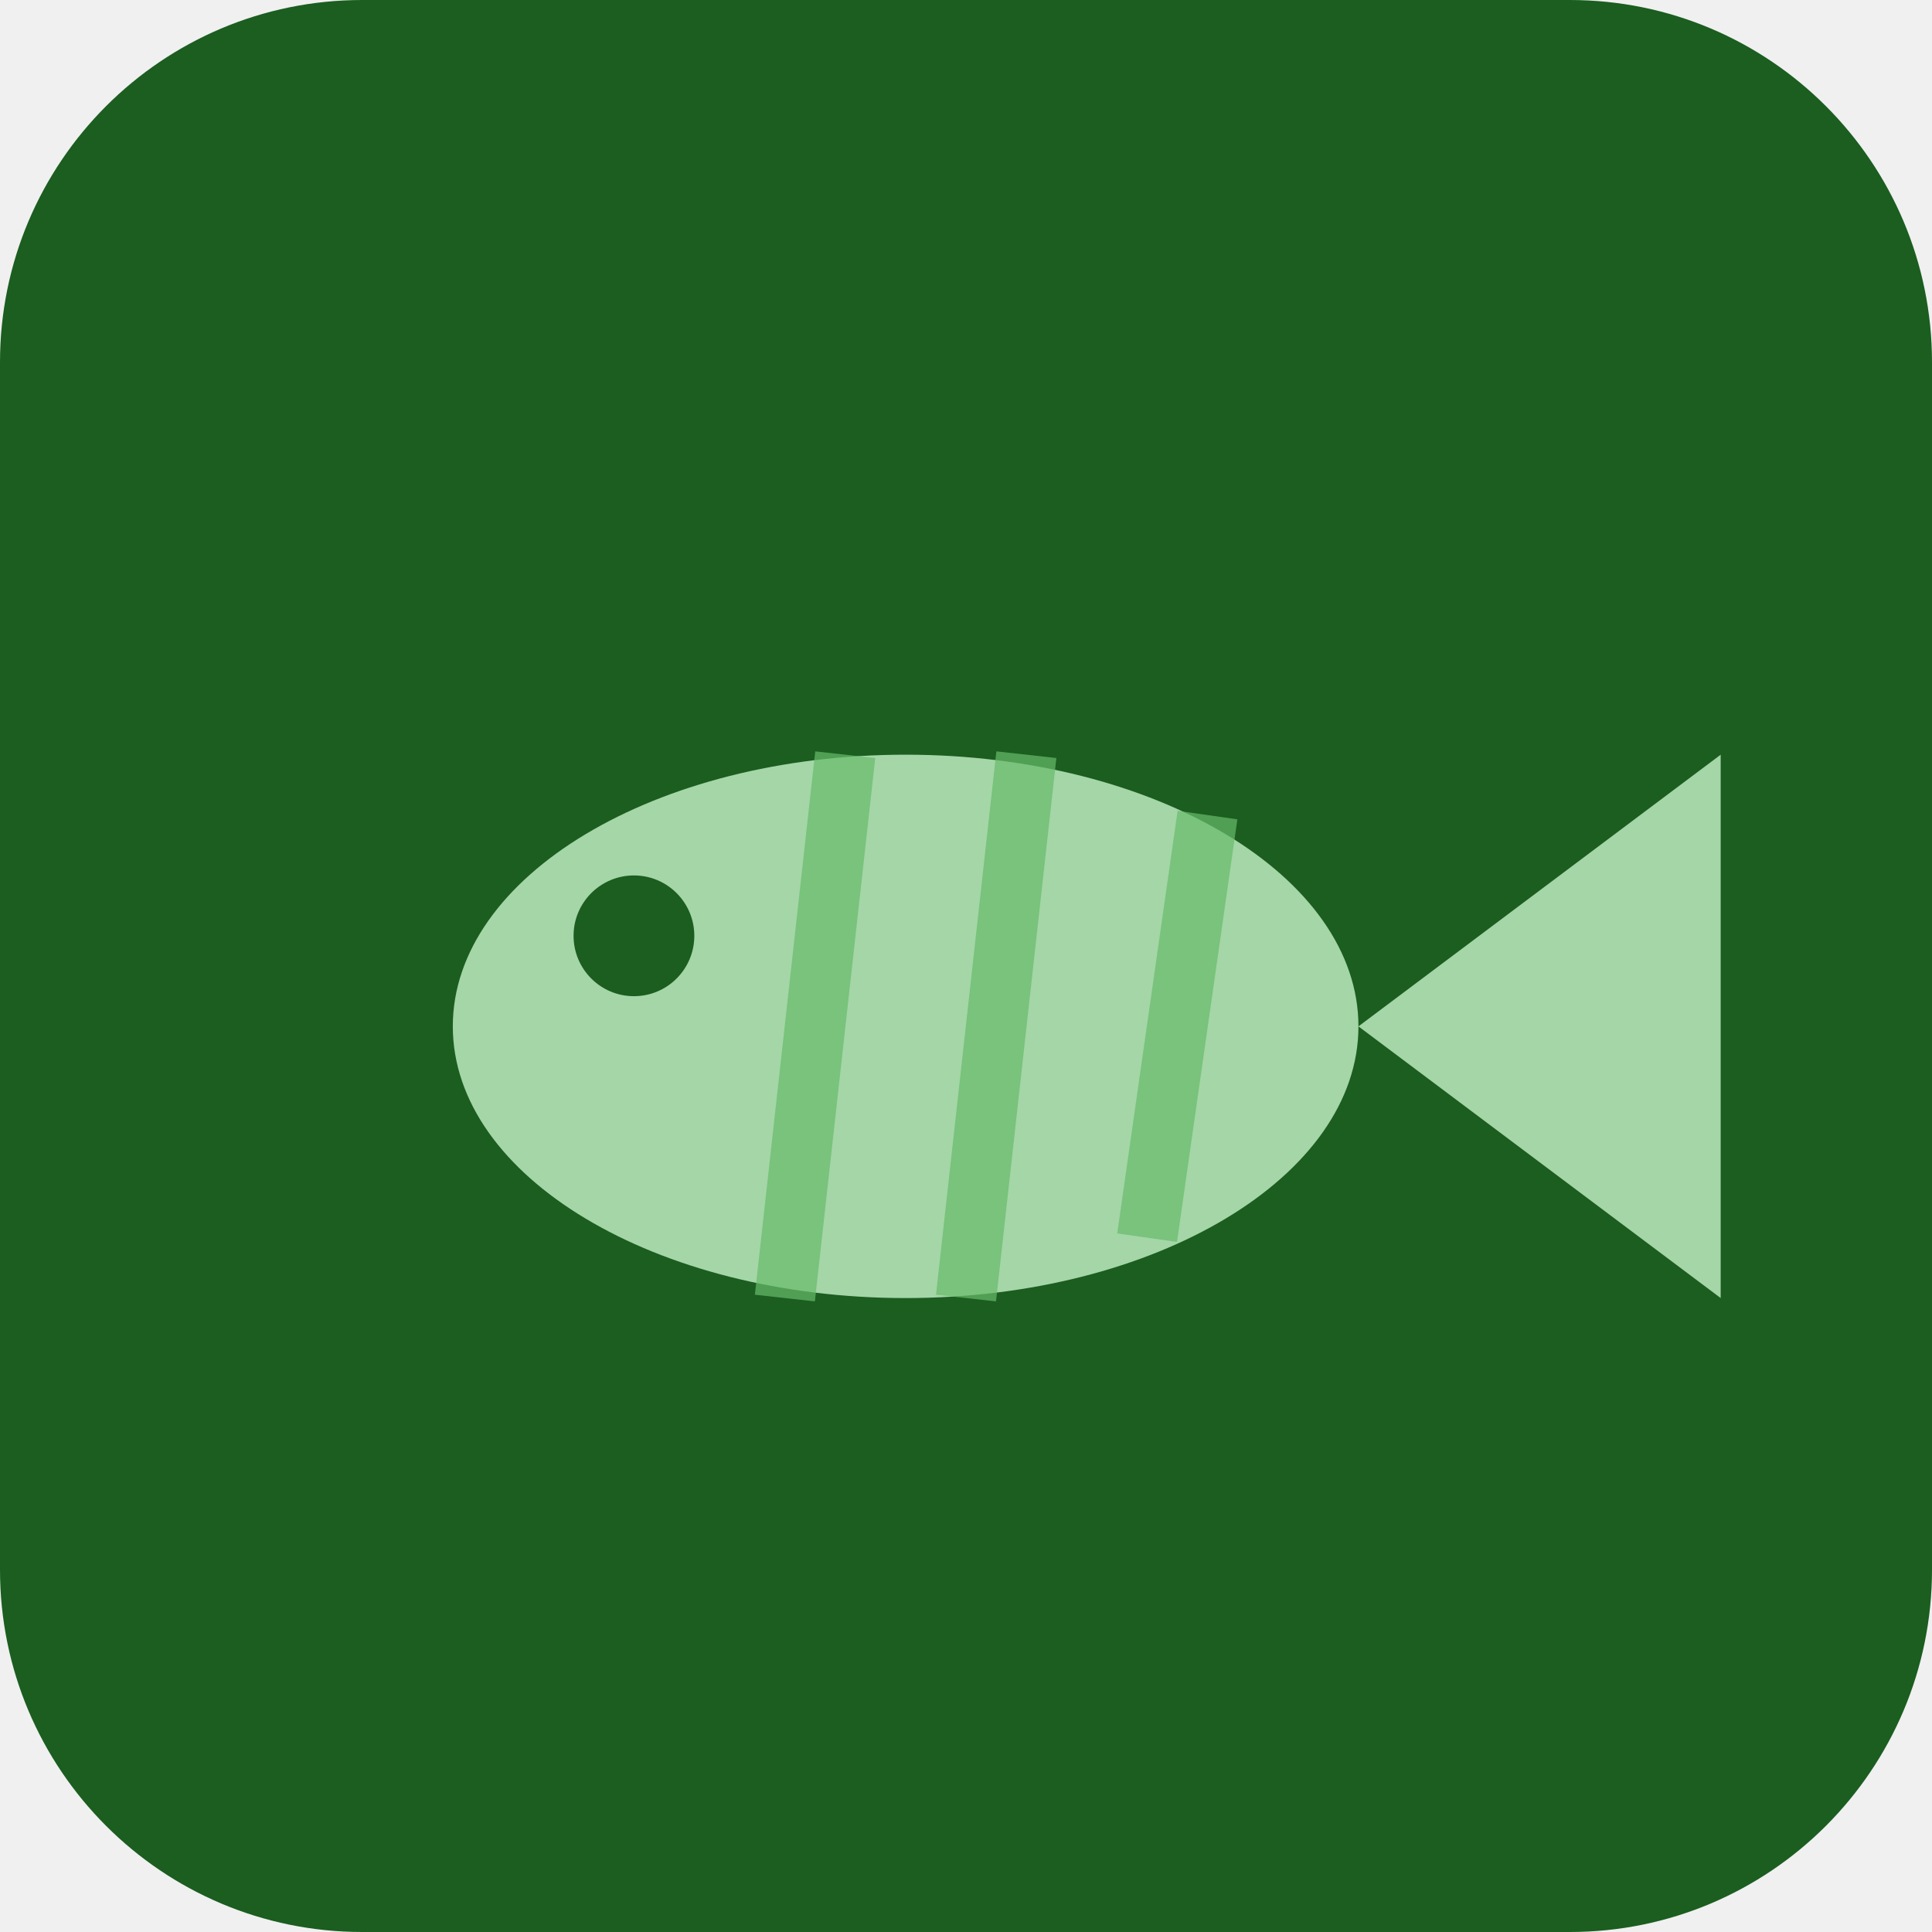
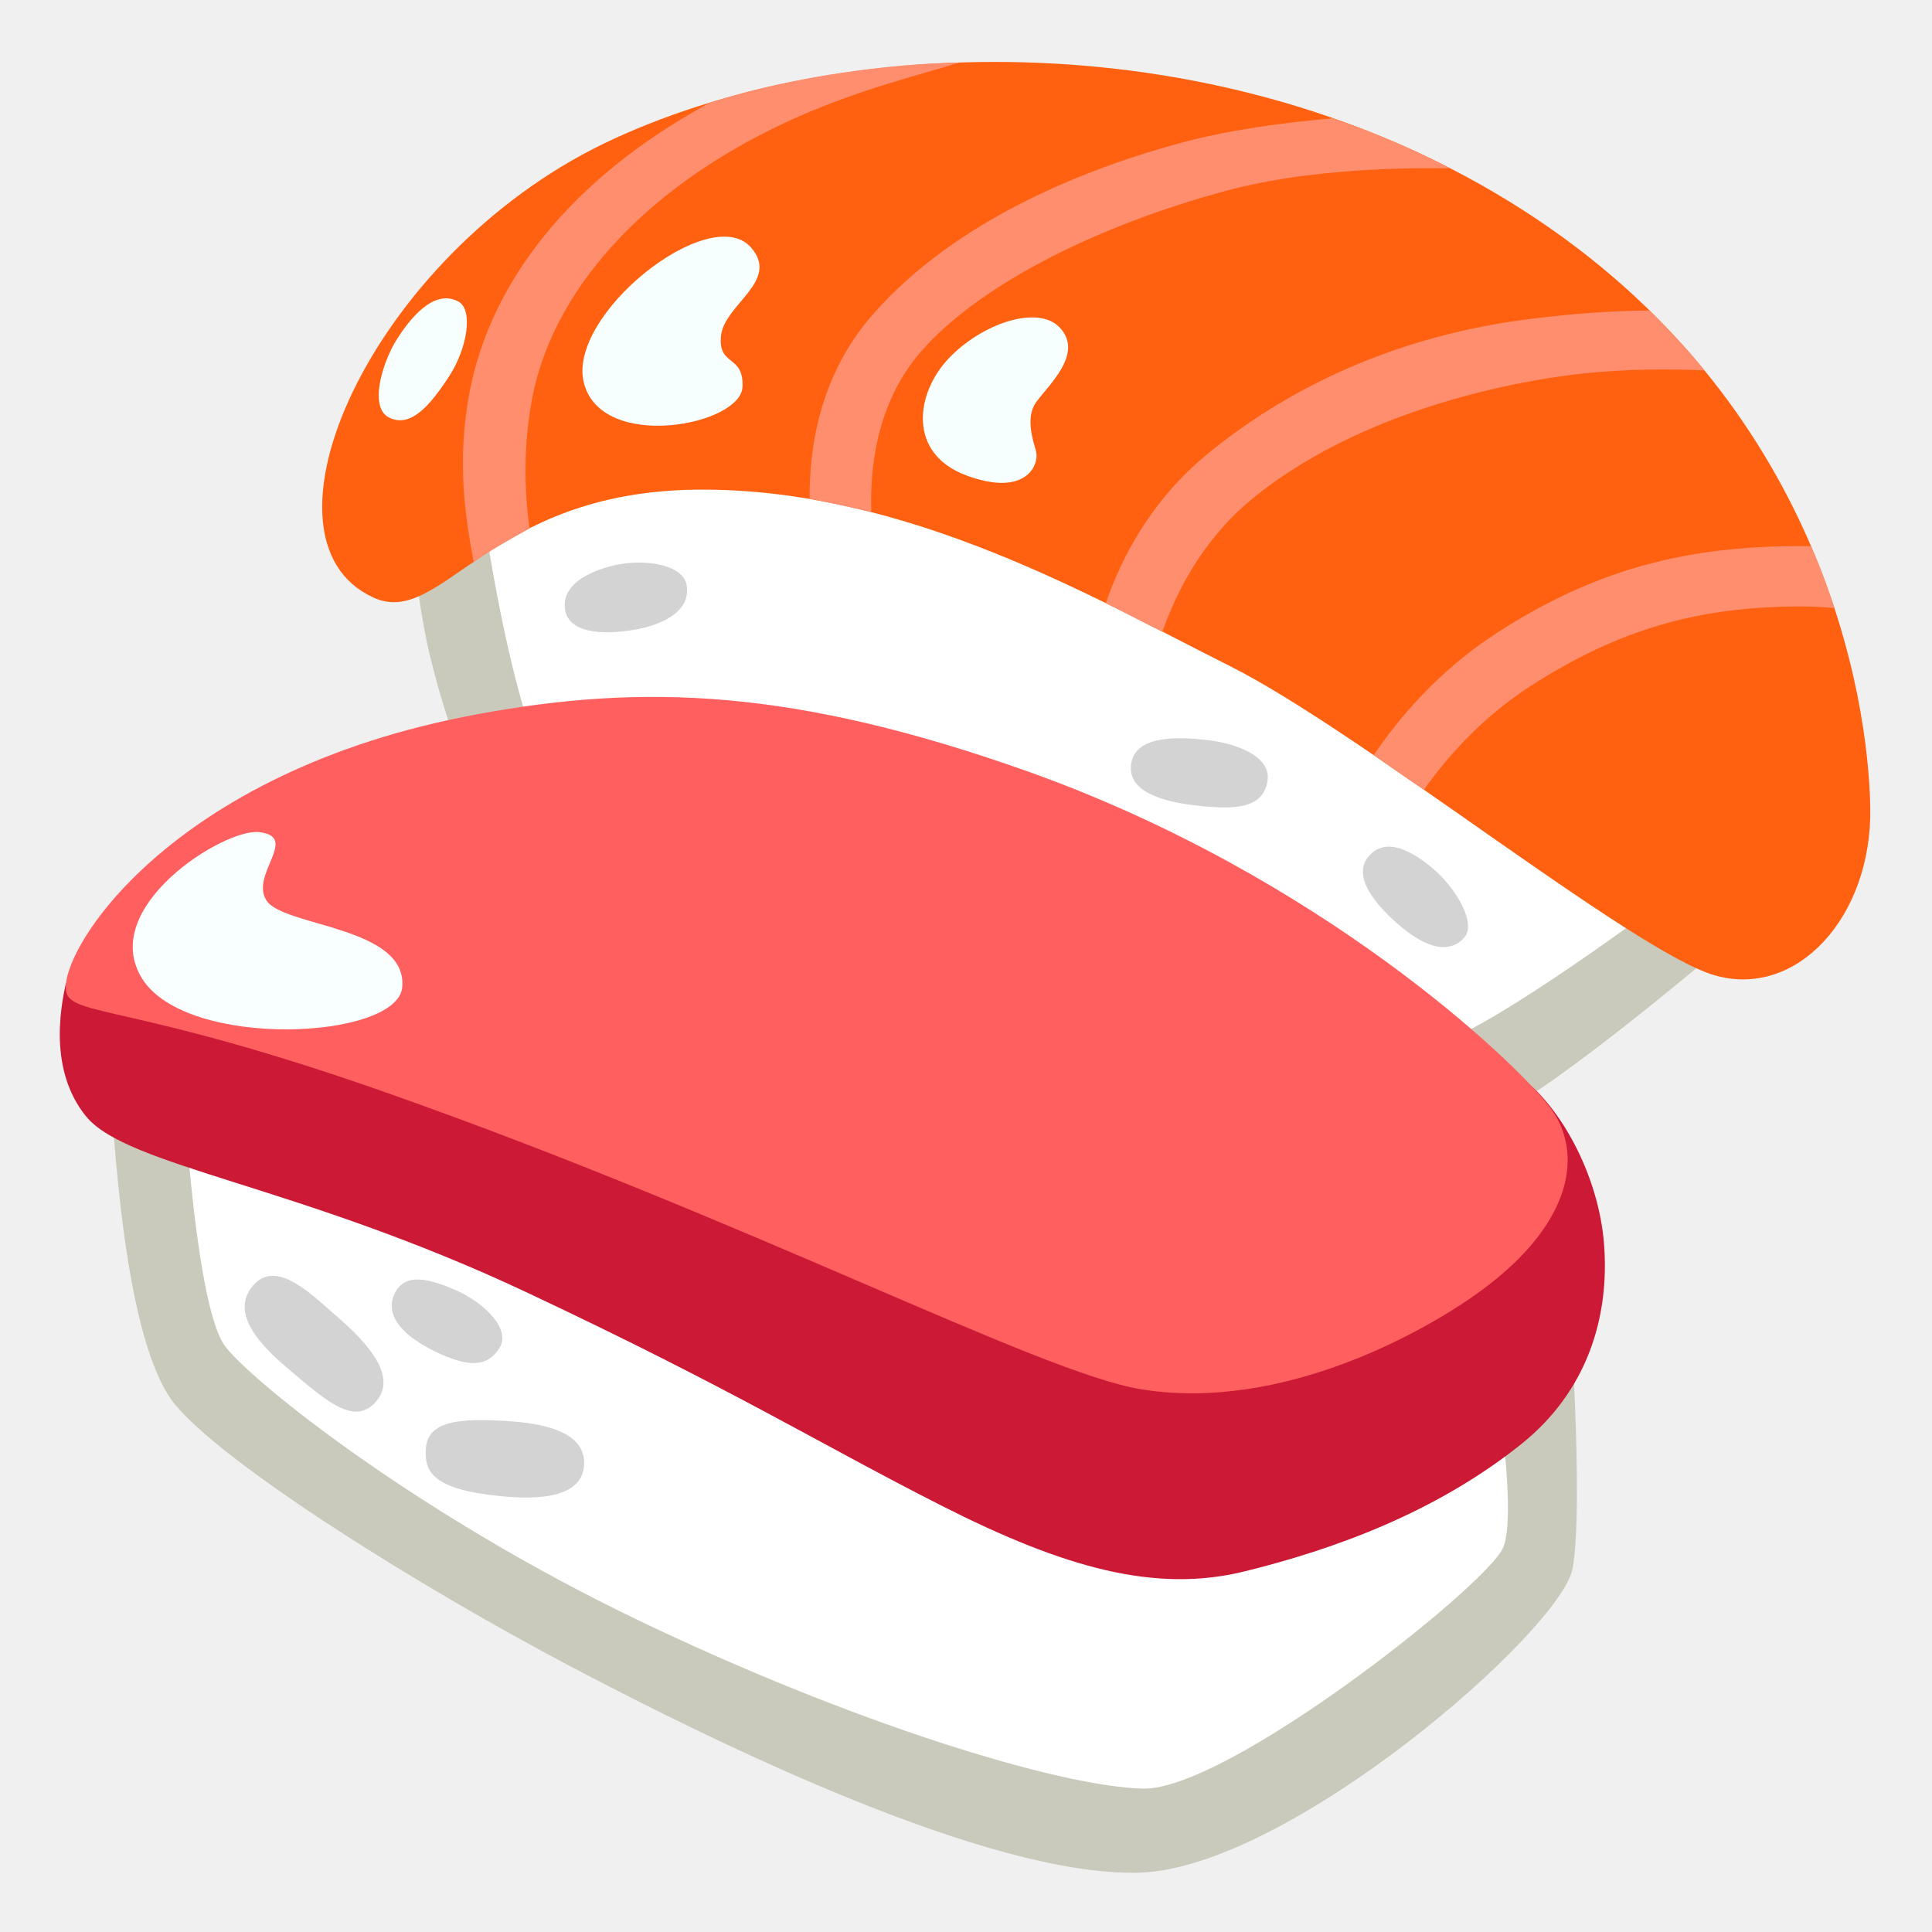
- <svg xmlns="http://www.w3.org/2000/svg" viewBox="0 0 64 64" width="64" height="64">
-   <rect width="64" height="64" rx="12" fill="#1B5E20" />
-   <ellipse cx="30" cy="34" rx="15" ry="9" fill="#A5D6A7" />
-   <polygon points="45,34 57,25 57,43" fill="#A5D6A7" />
-   <circle cx="21" cy="31" r="2" fill="#1B5E20" />
-   <line x1="28" y1="25" x2="26" y2="43" stroke="#66BB6A" stroke-width="2" opacity="0.7" />
-   <line x1="34" y1="25" x2="32" y2="43" stroke="#66BB6A" stroke-width="2" opacity="0.7" />
-   <line x1="40" y1="27" x2="38" y2="41" stroke="#66BB6A" stroke-width="2" opacity="0.7" />
+ <svg xmlns="http://www.w3.org/2000/svg" version="1.1" id="Layer_3" x="0px" y="0px" viewBox="0 0 128 128" style="enable-background:new 0 0 128 128;" xml:space="preserve">
+   <path style="fill:#C9CABB;" d="M63.4,62.24c0,0-56.4,5.03-56.14,8.87s0.93,17.87,4.37,21.98s16.42,12.18,26.22,17.34  s27.67,13.9,37.6,13.64c9.93-0.26,27.94-16.02,28.73-20.12c0.79-4.1-0.26-18.8-0.26-18.8L63.4,62.24z" />
+   <path style="fill:#C9CABB;" d="M44.6,29.4l-17.34,5.96c0,0,0.44,5.07,1.32,8.47c1.06,4.1,3.57,13.77,12.05,17.34  c8.47,3.57,54.81,13.9,57.59,13.11c2.78-0.79,11.39-7.81,14.56-10.46c3.18-2.65-30.72-36.67-30.72-36.67L44.6,29.4z" />
+   <path style="fill:#FFFFFF;" d="M51.75,28.08l-19.99,4.1c0,0,2.38,18.93,6.49,21.98s53.49,15.49,56.53,15.09  c3.05-0.4,14.3-8.74,14.3-8.74s3.05-10.59,2.91-10.99C111.86,49.13,51.75,28.08,51.75,28.08z" />
+   <path style="fill:#FFFFFF;" d="M12.17,72.43c0,0,0.79,14.3,2.78,16.81c1.99,2.52,12.84,11.12,27.14,18.01s28.07,11.12,33.63,11.25  c5.56,0.13,22.51-13.24,23.83-15.89s-1.46-17.61-1.46-17.61L12.17,72.43z" />
+   <path style="fill:#FF6110;" d="M24.74,39.59c4.53,2.07,7.55-7.02,21.45-7.15c13.9-0.13,26.48,7.28,35.22,11.65  s26.74,18.93,32.17,20.52c5.43,1.59,10.46-3.84,10.33-11.12c-0.13-7.28-3.18-26.88-23.04-39.59s-45.5-11.8-60.86-4.39  C24.6,16.97,16.23,35.7,24.74,39.59z" />
+   <path style="fill:#D4D3D4;" d="M37.43,40.35c0.21,1.55,2.33,1.75,4.56,1.38c1.64-0.27,3.82-1.11,3.5-2.97  c-0.23-1.37-2.81-1.75-4.72-1.32S37.22,38.81,37.43,40.35z" />
+   <path style="fill:#D4D3D4;" d="M74.95,50.57c-0.31,1.84,1.96,2.54,4.4,2.81c2.44,0.26,4.24,0.21,4.61-1.54  c0.37-1.75-2.12-2.6-3.97-2.81S75.26,48.67,74.95,50.57z" />
+   <path style="fill:#D4D3D4;" d="M90.9,56.51c-1.14,0.99-0.69,2.54,1.54,4.56c2.23,2.01,3.71,2.01,4.56,1.06  c0.85-0.95-0.53-3.18-1.8-4.35C93.92,56.62,92.11,55.45,90.9,56.51z" />
+   <path style="fill:#D4D3D4;" d="M16.76,85.18c-1.36,1.6-0.05,3.5,2.28,5.46s4.27,3.8,5.72,2.38c1.96-1.91-1.01-4.56-2.65-5.99  C20.47,85.6,18.25,83.43,16.76,85.18z" />
+   <path style="fill:#D4D3D4;" d="M26.2,85.6c-0.7,1.29,0.09,2.67,2.49,3.87c2.33,1.17,3.6,1.11,4.4-0.16s-1.06-3.02-2.86-3.82  C28.42,84.7,26.88,84.33,26.2,85.6z" />
+   <path style="fill:#D4D3D4;" d="M28.21,96.01c-0.09,1.5,0.45,2.68,5.02,3.12c4.57,0.45,5.43-0.95,5.47-2.12  c0.06-1.67-1.56-2.62-4.91-2.85C30.44,93.94,28.32,94.11,28.21,96.01z" />
+   <g>
+     <path style="fill:#FE8E6E;" d="M31.38,37.22c-0.53-2.82-1.15-6.63-0.27-11.24c1.4-7.35,6.75-14.2,15.91-19.17   c4.08-1.33,8.89-2.12,12.71-2.46c1.44-0.13,2.74-0.19,3.81-0.2c-2.19,0.71-6.87,1.8-11.49,3.96c-9.8,4.58-15.49,11.44-16.79,18.27   c-0.62,3.26-0.5,6.3-0.18,8.63C33.78,35.74,32.44,36.49,31.38,37.22z" />
+   </g>
+   <g>
+     <path style="fill:#FE8E6E;" d="M53.64,33.05c-0.03-3.42,0.68-8.18,4.13-12.15C63.46,14.35,72.5,11,78.29,9.45   c3.05-0.82,6.58-1.32,10.02-1.61c1.55,0.53,4.35,1.53,7.77,3.31c-4.39-0.06-10.04,0.2-14.77,1.47c-9.1,2.45-16.64,6.47-20.29,10.67   c-2.95,3.39-3.4,7.73-3.29,10.64C56.04,33.53,55.01,33.31,53.64,33.05z" />
+   </g>
+   <g>
+     <path style="fill:#FE8E6E;" d="M73.26,39.96c1.04-3.01,3-6.81,6.72-9.87c9.67-7.94,20.18-8.85,23.45-9.19   c2.03-0.21,4.03-0.31,5.84-0.33c1.24,1.2,2.77,2.83,3.65,3.97c-2.22-0.1-5.16-0.11-8.18,0.22c-2.13,0.23-13.75,1.7-21.79,8.3   c-3.26,2.68-5.01,6.15-5.94,8.8C75.71,41.22,74.82,40.73,73.26,39.96z" />
+   </g>
+   <g>
+     <path style="fill:#FE8E6E;" d="M91.01,50.03c1.5-2.22,4.15-5.5,8.12-8.07c6.64-4.31,12.71-5.78,20.16-5.78c0.23,0,0.46,0,0.69,0.01   c0.73,1.61,1.22,3.11,1.56,4.1c-0.7-0.07-1.45-0.11-2.25-0.11c-6.63,0-12.01,1.46-17.96,5.32c-3.39,2.2-5.7,4.99-6.99,6.83   C92.74,51.24,91.75,50.56,91.01,50.03z" />
+   </g>
+   <path style="fill:#F6FFFE;" d="M30.37,19.98c0.98,0.53,0.62,3.05-0.62,4.96c-1.24,1.9-2.52,3.41-3.94,2.74  c-1.42-0.66-0.44-3.72,0.44-5.13C27.14,21.13,28.74,19.1,30.37,19.98z" />
+   <path style="fill:#F6FFFE;" d="M49.76,16.4c1.94,2.22-1.77,3.76-1.99,5.84c-0.22,2.08,1.53,1.21,1.42,3.41  c-0.13,2.52-9.25,4.29-10.49-0.22C37.45,20.91,47.06,13.3,49.76,16.4z" />
+   <path style="fill:#F6FFFE;" d="M70.19,21.68c-1.47-1.51-5.18-0.22-7.35,2.08c-2.17,2.3-2.74,6.28,1.19,7.74  c3.94,1.46,4.87-0.71,4.6-1.64c-0.17-0.61-0.66-2.04-0.09-3.05C69.13,25.8,71.96,23.5,70.19,21.68z" />
+   <path style="fill:#CC1935;" d="M40.59,57.91c0,0-35.55,4.12-36.26,7.39c-0.84,3.88-0.19,6.75,1.38,8.67  c2.72,3.33,14.01,4.51,29.2,11.66c13.83,6.51,19.37,10.02,27.5,14.14c8.13,4.12,14.14,5.79,20.04,4.34  c5.9-1.45,12.69-3.9,18.37-8.46c4.29-3.45,5.84-8.32,5.45-13.25c-0.33-4.2-2.56-8.68-5.34-10.91C98.14,69.26,40.7,57.46,40.59,57.91  z" />
+   <path style="fill:#FF605F;" d="M31.57,47.33C11.2,51.11,3.89,63.04,4.38,65.69c0.31,1.67,4.57,0.84,21.19,6.69  c24.05,8.46,43.22,18.54,50.01,19.66c9.34,1.53,18.87-3.82,22.6-6.57c6.03-4.45,6.75-9.08,4.53-12.08  C100.47,70.38,87.46,58,68.09,51.11C52.65,45.63,42.64,45.27,31.57,47.33z" />
+   <path style="fill:#F9FFFF;" d="M17.16,55.13c-2.32-0.26-10.7,4.99-7.74,9.71c2.97,4.73,16.93,4.04,17.23,0.56  c0.35-4.01-7.82-4-8.98-5.72C16.51,57.97,19.89,55.44,17.16,55.13z" />
</svg>
